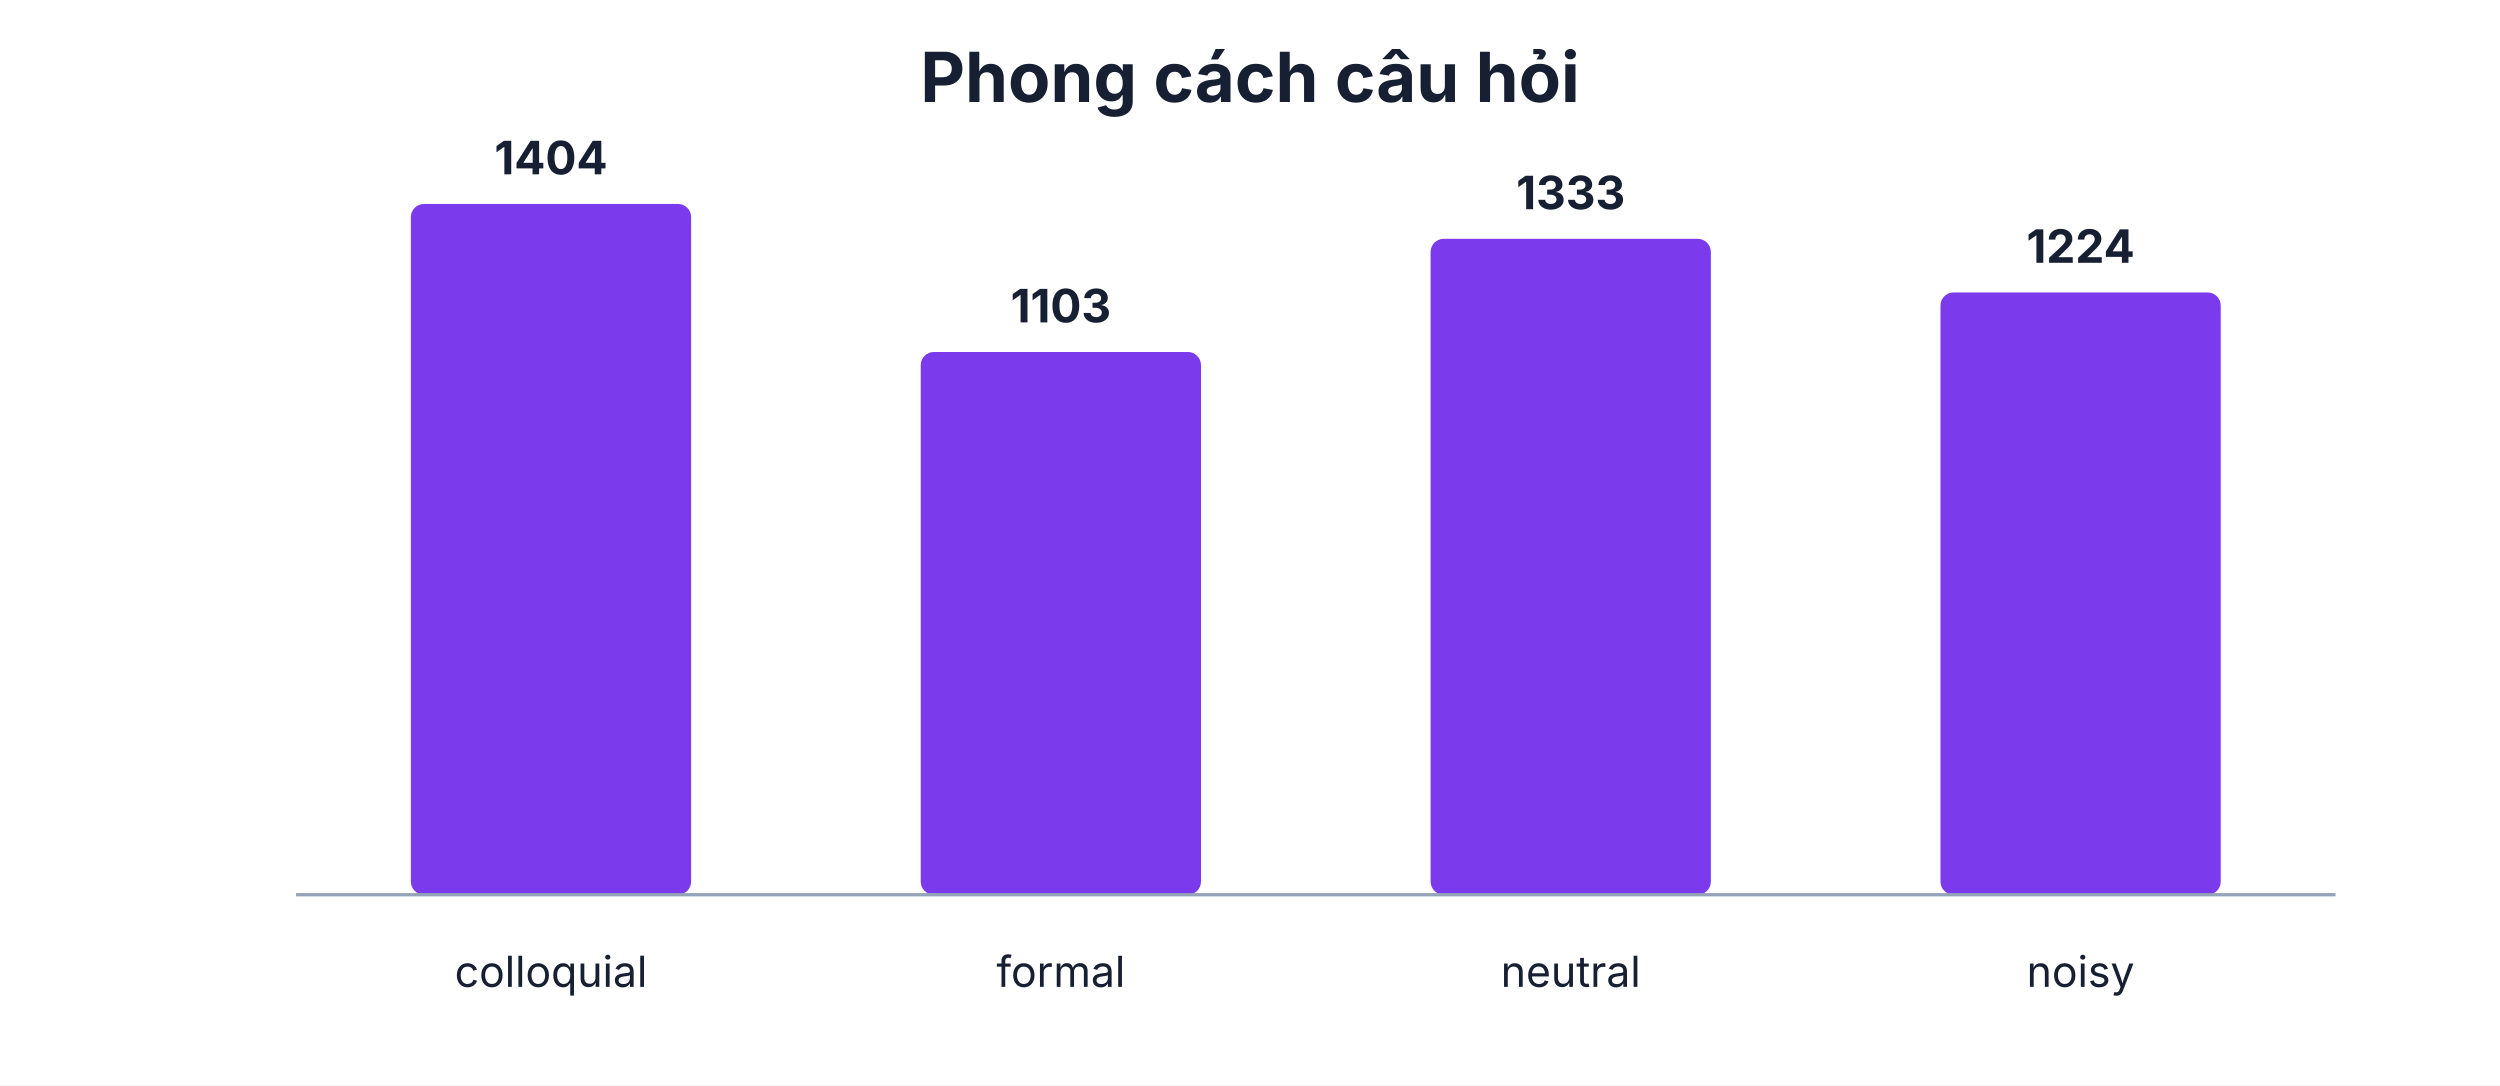
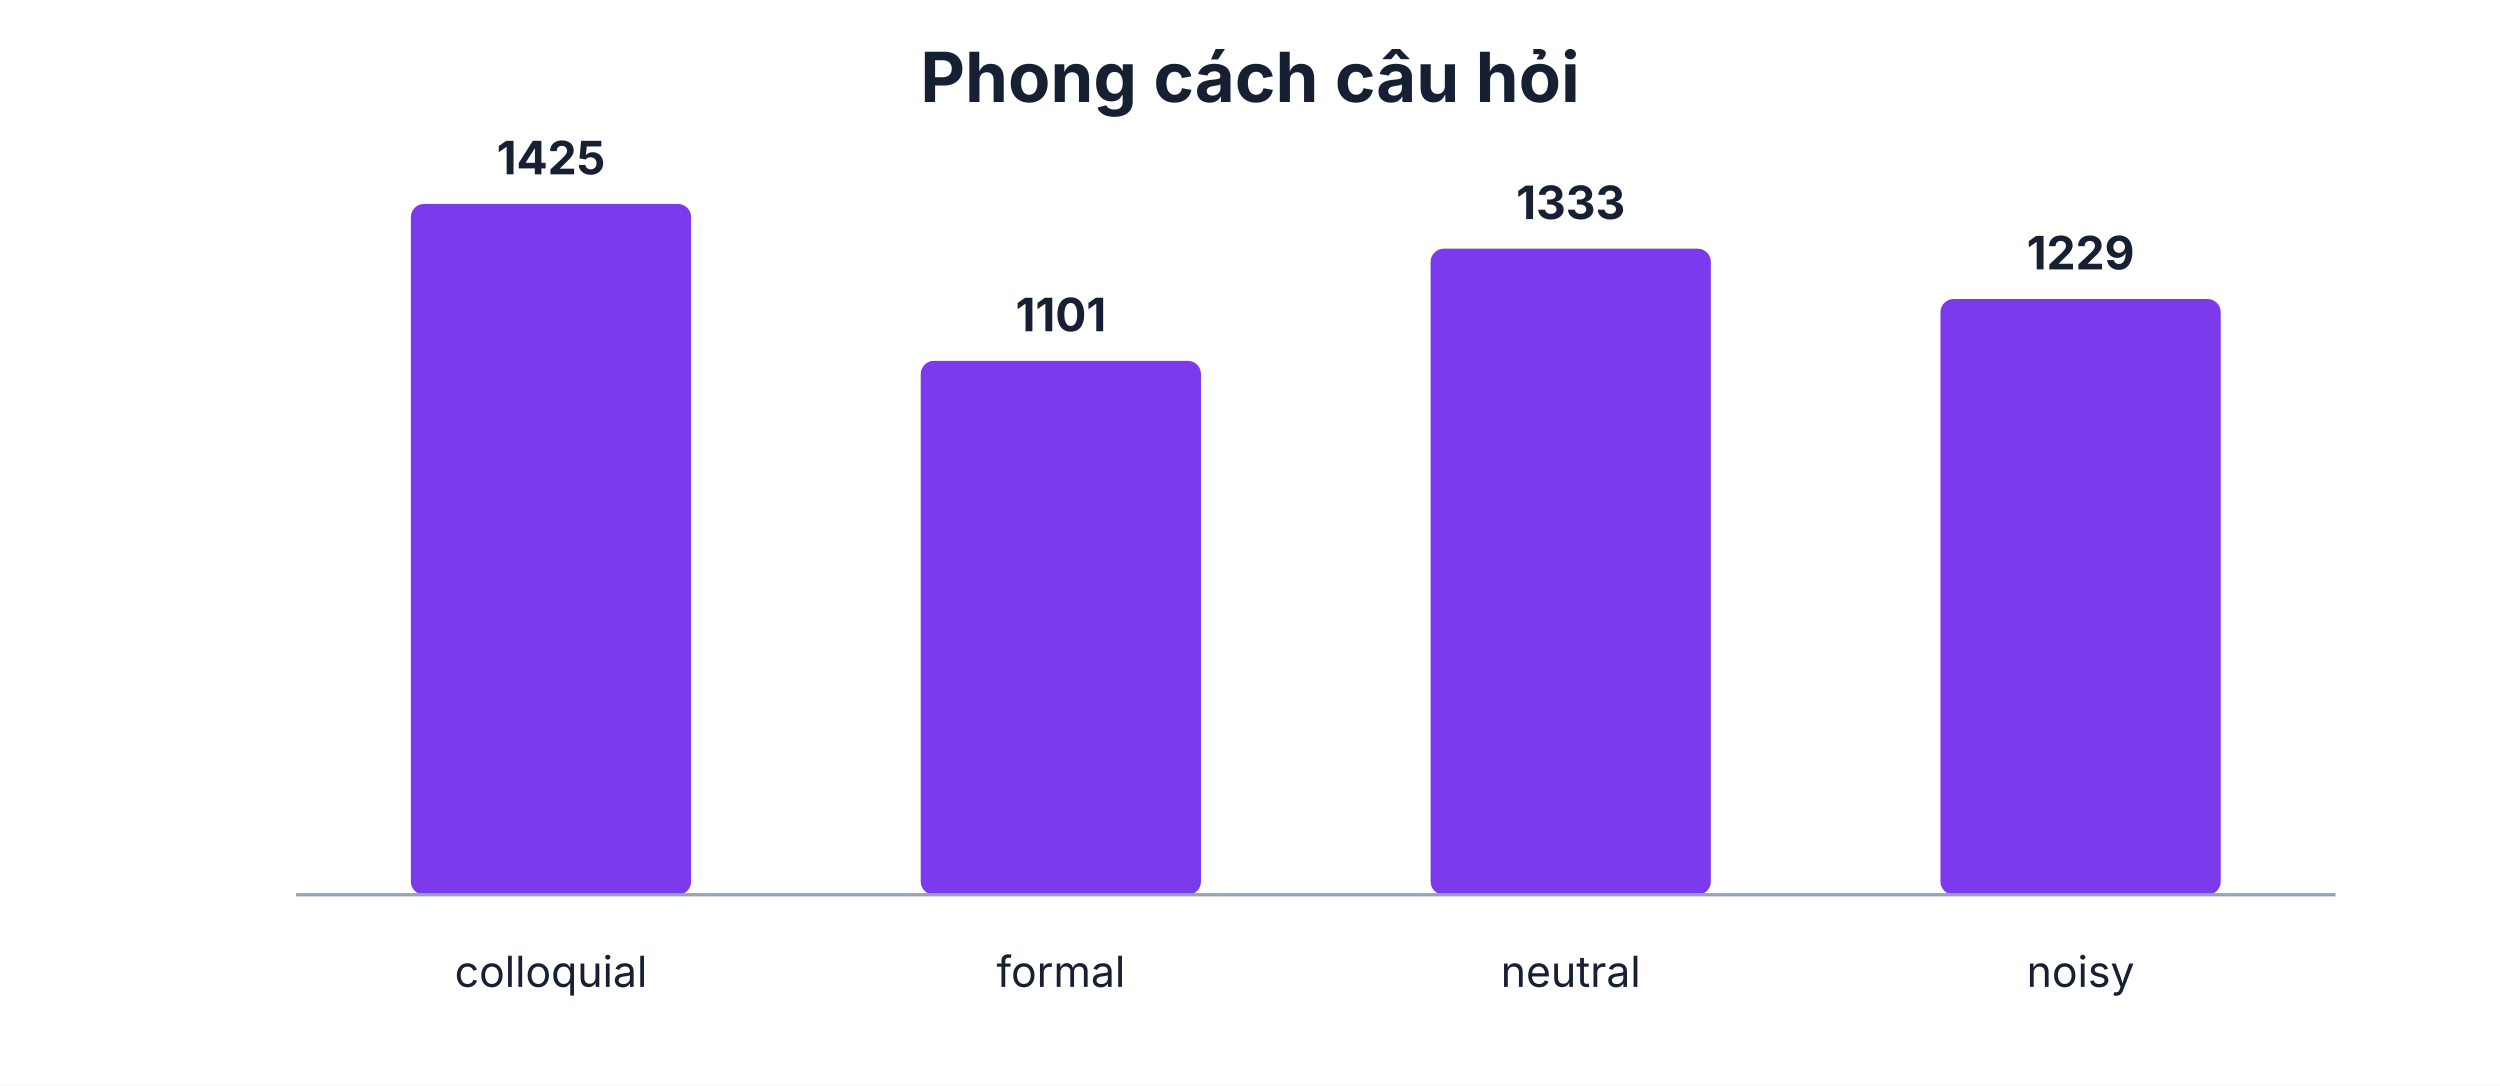
<svg xmlns="http://www.w3.org/2000/svg" width="760" height="330" viewBox="0 0 760 330" role="img" aria-label="Phong cách câu hỏi">
  <style>text{font-family:Inter,system-ui,sans-serif;fill:#172033}.title{font-size:21px;font-weight:700}.label{font-size:13px}.value{font-size:14px;font-weight:700}.small{font-size:11px;font-weight:600}.axis{stroke:#94a3b8;stroke-width:1}</style>
  <rect width="760" height="330" fill="#ffffff" />
  <text x="380.0" y="31" text-anchor="middle" class="title">Phong cách câu hỏi</text>
  <rect x="124.9" y="62.0" width="85.2" height="210.0" rx="4" fill="#7c3aed" />
-   <text x="167.5" y="53.0" text-anchor="middle" class="value">1404</text>
+   <text x="167.5" y="53.0" text-anchor="middle" class="value">1425</text>
  <text x="167.5" y="300" text-anchor="middle" class="label">colloquial</text>
-   <rect x="279.9" y="107.0" width="85.2" height="165.0" rx="4" fill="#7c3aed" />
-   <text x="322.5" y="98.0" text-anchor="middle" class="value">1103</text>
+   <rect x="279.9" y="109.7" width="85.2" height="162.3" rx="4" fill="#7c3aed" />
+   <text x="322.5" y="100.7" text-anchor="middle" class="value">1101</text>
  <text x="322.5" y="300" text-anchor="middle" class="label">formal</text>
-   <rect x="434.9" y="72.6" width="85.2" height="199.4" rx="4" fill="#7c3aed" />
-   <text x="477.5" y="63.6" text-anchor="middle" class="value">1333</text>
+   <rect x="434.9" y="75.6" width="85.2" height="196.4" rx="4" fill="#7c3aed" />
+   <text x="477.5" y="66.6" text-anchor="middle" class="value">1333</text>
  <text x="477.5" y="300" text-anchor="middle" class="label">neutral</text>
-   <rect x="589.9" y="88.9" width="85.2" height="183.1" rx="4" fill="#7c3aed" />
-   <text x="632.5" y="79.9" text-anchor="middle" class="value">1224</text>
+   <rect x="589.9" y="90.9" width="85.2" height="181.1" rx="4" fill="#7c3aed" />
+   <text x="632.5" y="81.9" text-anchor="middle" class="value">1229</text>
  <text x="632.5" y="300" text-anchor="middle" class="label">noisy</text>
  <line x1="90" y1="272" x2="710" y2="272" class="axis" />
</svg>
